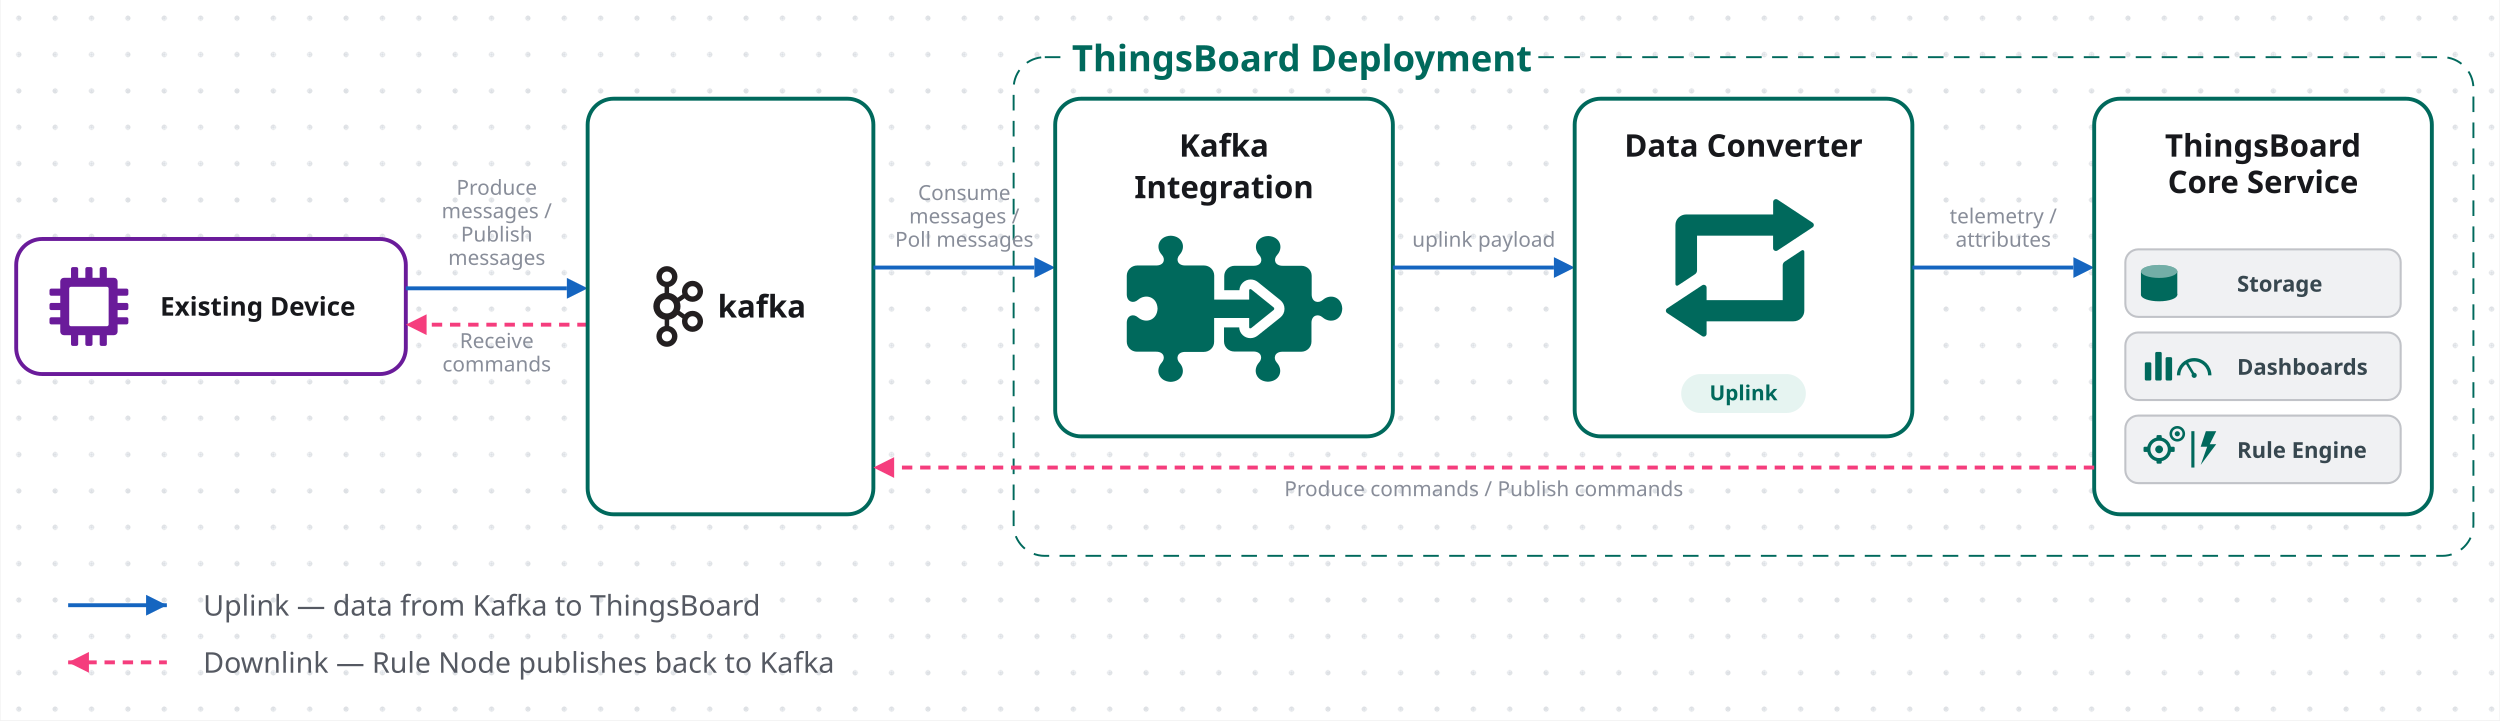
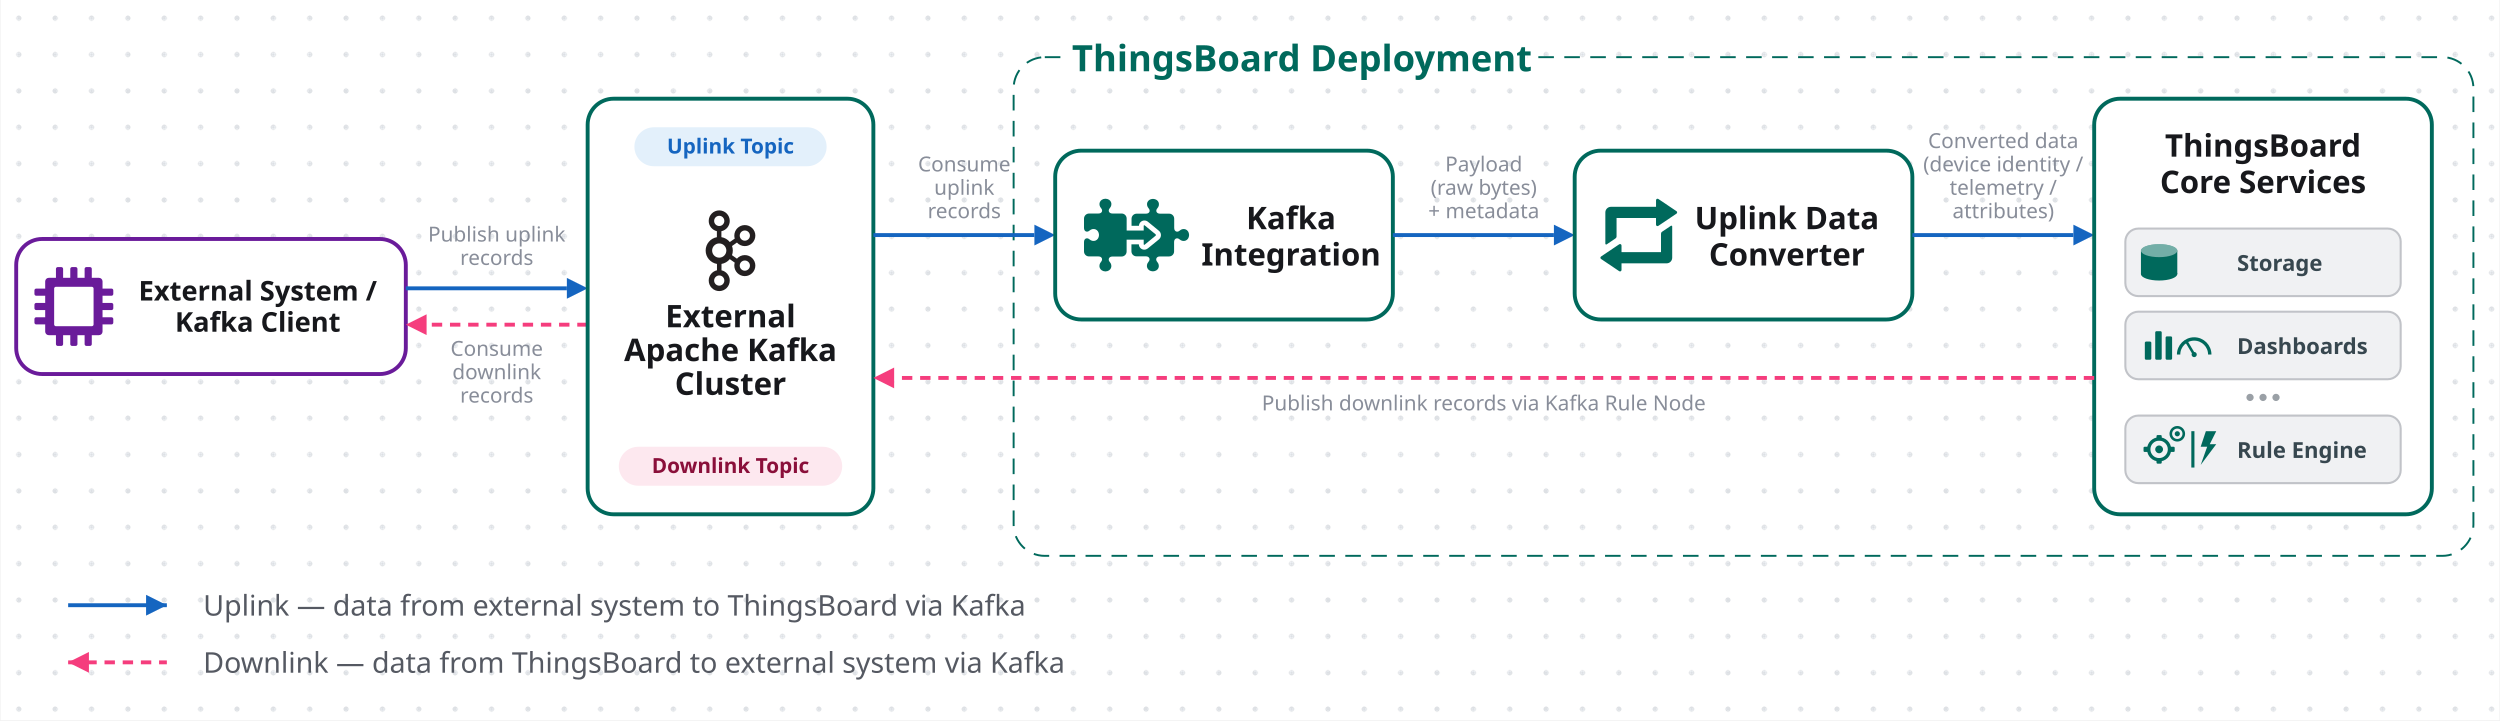
<svg xmlns="http://www.w3.org/2000/svg" width="1430" height="412" viewBox="0 0 962 277.3">
  <defs>
    <pattern id="dots" x="0" y="0" width="14" height="14" patternUnits="userSpaceOnUse">
      <circle cx="7" cy="7" r="1" fill="#dde0e4" />
    </pattern>
    <clipPath id="clip0">
      <path fill="#fff" d="M0 0h962v277.3H0z" />
    </clipPath>
  </defs>
  <g clip-path="url(#clip0)">
    <path fill="#fff" d="M0 0h962v277.3H0z" />
    <rect width="962" height="277.3" fill="url(#dots)" />
    <g transform="translate(0,33)">
      <rect x="390" y="-11" width="562" height="192" rx="12" fill="none" stroke="#00695c" stroke-width="0.75" stroke-dasharray="6,4" />
      <rect x="410" y="-18" width="178" height="14" fill="#fff" />
      <text x="501" y="-11" text-anchor="middle" font-family="system-ui,sans-serif" font-size="14" fill="#00695c" font-weight="600" dominant-baseline="central" textLength="174" lengthAdjust="spacing">ThingsBoard Deployment</text>
      <rect x="6" y="59" width="150" height="52" rx="10" fill="#fff" stroke="#6a1b9a" stroke-width="1.5" />
-       <g transform="translate(13.3,64.3) scale(0.69)" fill="#6a1b9a">
+       <g transform="translate(7.5,64.3) scale(0.69)" fill="#6a1b9a">
        <rect x="14" y="14" width="32" height="32" rx="2" fill="#6a1b9a" />
        <rect x="19" y="19" width="22" height="22" rx="1" fill="#fff" />
        <rect x="20" y="8" width="4" height="7" rx="1" />
        <rect x="28" y="8" width="4" height="7" rx="1" />
        <rect x="36" y="8" width="4" height="7" rx="1" />
        <rect x="20" y="45" width="4" height="7" rx="1" />
        <rect x="28" y="45" width="4" height="7" rx="1" />
        <rect x="36" y="45" width="4" height="7" rx="1" />
        <rect x="8" y="20" width="7" height="4" rx="1" />
        <rect x="8" y="28" width="7" height="4" rx="1" />
        <rect x="8" y="36" width="7" height="4" rx="1" />
        <rect x="45" y="20" width="7" height="4" rx="1" />
        <rect x="45" y="28" width="7" height="4" rx="1" />
        <rect x="45" y="36" width="7" height="4" rx="1" />
      </g>
-       <text x="99" y="85" text-anchor="middle" font-family="system-ui,sans-serif" font-size="10" fill="#17181c" font-weight="600" dominant-baseline="middle">Existing Device</text>
+       <text x="99" y="79" text-anchor="middle" font-family="system-ui,sans-serif" font-size="10.5" fill="#17181c" font-weight="600" dominant-baseline="middle">External System /</text>
+       <text x="99" y="91" text-anchor="middle" font-family="system-ui,sans-serif" font-size="10.5" fill="#17181c" font-weight="600" dominant-baseline="middle">Kafka Client</text>
      <line x1="156" y1="78" x2="218" y2="78" stroke="#1565c0" stroke-width="1.5" />
      <polygon points="218,74 226,78 218,82" fill="#1565c0" />
-       <text x="191" y="42" text-anchor="middle" font-family="system-ui,sans-serif" font-size="8" fill="#888d99">Produce</text>
-       <text x="191" y="51" text-anchor="middle" font-family="system-ui,sans-serif" font-size="8" fill="#888d99">messages /</text>
-       <text x="191" y="60" text-anchor="middle" font-family="system-ui,sans-serif" font-size="8" fill="#888d99">Publish</text>
-       <text x="191" y="69" text-anchor="middle" font-family="system-ui,sans-serif" font-size="8" fill="#888d99">messages</text>
+       <text x="191" y="60" text-anchor="middle" font-family="system-ui,sans-serif" font-size="8" fill="#888d99">Publish uplink</text>
+       <text x="191" y="69" text-anchor="middle" font-family="system-ui,sans-serif" font-size="8" fill="#888d99">records</text>
      <line x1="226" y1="92" x2="164" y2="92" stroke="#f53d7d" stroke-width="1.5" stroke-dasharray="4,3" />
      <polygon points="164,88 156,92 164,96" fill="#f53d7d" />
-       <text x="191" y="101" text-anchor="middle" font-family="system-ui,sans-serif" font-size="8" fill="#888d99">Receive</text>
-       <text x="191" y="110" text-anchor="middle" font-family="system-ui,sans-serif" font-size="8" fill="#888d99">commands</text>
+       <text x="191" y="104" text-anchor="middle" font-family="system-ui,sans-serif" font-size="8" fill="#888d99">Consume</text>
+       <text x="191" y="113" text-anchor="middle" font-family="system-ui,sans-serif" font-size="8" fill="#888d99">downlink</text>
+       <text x="191" y="122" text-anchor="middle" font-family="system-ui,sans-serif" font-size="8" fill="#888d99">records</text>
      <rect x="226" y="5" width="110" height="160" rx="10" fill="#fff" stroke="#00695c" stroke-width="1.5" />
-       <text x="293.07" y="85" text-anchor="middle" font-family="system-ui,sans-serif" font-size="12" fill="#17181c" font-weight="600" dominant-baseline="middle">kafka</text>
-       <g transform="translate(251.29,69.46) scale(0.074738)" fill="#231f20">
+       <rect x="244" y="16" width="74" height="15" rx="7.5" fill="#e3f0fb" />
+       <text x="281" y="23" text-anchor="middle" font-family="system-ui,sans-serif" font-size="8" fill="#1565c0" font-weight="700" dominant-baseline="central">Uplink Topic</text>
+       <text x="281" y="93" text-anchor="middle" font-family="system-ui,sans-serif" font-size="12" fill="#17181c" font-weight="600">External</text>
+       <text x="281" y="106" text-anchor="middle" font-family="system-ui,sans-serif" font-size="12" fill="#17181c" font-weight="600">Apache Kafka</text>
+       <text x="281" y="119" text-anchor="middle" font-family="system-ui,sans-serif" font-size="12" fill="#17181c" font-weight="600">Cluster</text>
+       <g transform="translate(271.43,48) scale(0.074738)" fill="#231f20">
        <path d="M201.816 230.216c-16.186 0-30.697 7.171-40.634 18.461l-25.463-18.026c2.703-7.442 4.255-15.433 4.255-23.797 0-8.219-1.498-16.076-4.112-23.408l25.406-17.835c9.936 11.233 24.409 18.365 40.548 18.365 29.875 0 54.184-24.305 54.184-54.184 0-29.879-24.309-54.184-54.184-54.184-29.875 0-54.184 24.305-54.184 54.184 0 5.348.808 10.505 2.258 15.389l-25.423 17.844c-10.62-13.175-25.911-22.374-43.333-25.182v-30.64c24.544-5.155 43.037-26.962 43.037-53.019C124.171 24.305 99.862 0 69.987 0 40.112 0 15.803 24.305 15.803 54.184c0 25.708 18.014 47.246 42.067 52.769v31.038C25.044 143.753 0 172.401 0 206.854c0 34.621 25.292 63.374 58.355 68.94v32.774c-24.299 5.341-42.552 27.011-42.552 52.894 0 29.879 24.309 54.184 54.184 54.184 29.875 0 54.184-24.305 54.184-54.184 0-25.883-18.253-47.553-42.552-52.894v-32.775a69.965 69.965 0 0 0 42.6-24.776l25.633 18.143c-1.423 4.84-2.22 9.946-2.22 15.24 0 29.879 24.309 54.184 54.184 54.184 29.875 0 54.184-24.305 54.184-54.184 0-29.879-24.309-54.184-54.184-54.184zm0-126.695c14.487 0 26.27 11.788 26.27 26.271s-11.783 26.27-26.27 26.27-26.27-11.787-26.27-26.27c0-14.483 11.783-26.271 26.27-26.271zm-158.1-49.337c0-14.483 11.784-26.27 26.271-26.27s26.27 11.787 26.27 26.27c0 14.483-11.783 26.27-26.27 26.27s-26.271-11.787-26.271-26.27zm52.541 307.278c0 14.483-11.783 26.27-26.27 26.27s-26.271-11.787-26.271-26.27c0-14.483 11.784-26.27 26.271-26.27s26.27 11.787 26.27 26.27zm-26.272-117.97c-20.205 0-36.642-16.434-36.642-36.638 0-20.205 16.437-36.642 36.642-36.642 20.204 0 36.641 16.437 36.641 36.642 0 20.204-16.437 36.638-36.641 36.638zm131.831 67.179c-14.487 0-26.27-11.788-26.27-26.271s11.783-26.27 26.27-26.27 26.27 11.787 26.27 26.27c0 14.483-11.783 26.271-26.27 26.271z" />
      </g>
-       <line x1="336" y1="70" x2="398" y2="70" stroke="#1565c0" stroke-width="1.5" />
-       <polygon points="398,66 406,70 398,74" fill="#1565c0" />
-       <text x="371" y="44" text-anchor="middle" font-family="system-ui,sans-serif" font-size="8" fill="#888d99">Consume</text>
-       <text x="371" y="53" text-anchor="middle" font-family="system-ui,sans-serif" font-size="8" fill="#888d99">messages /</text>
-       <text x="371" y="62" text-anchor="middle" font-family="system-ui,sans-serif" font-size="8" fill="#888d99">Poll messages</text>
-       <rect x="406" y="5" width="130" height="130" rx="10" fill="#fff" stroke="#00695c" stroke-width="1.5" />
-       <text x="471" y="18" text-anchor="middle" font-family="system-ui,sans-serif" font-size="12" fill="#17181c" font-weight="600" dominant-baseline="hanging">Kafka</text>
-       <text x="471" y="34" text-anchor="middle" font-family="system-ui,sans-serif" font-size="12" fill="#17181c" font-weight="600" dominant-baseline="hanging">Integration</text>
-       <g transform="matrix(-0.16987,0,0,-0.166552,516.5201,126.5578)" fill="#00695c">
+       <rect x="238" y="139" width="86" height="15" rx="7.5" fill="#fde8ef" />
+       <text x="281" y="146" text-anchor="middle" font-family="system-ui,sans-serif" font-size="8" fill="#8a0f3a" font-weight="700" dominant-baseline="central">Downlink Topic</text>
+       <line x1="336" y1="57.5" x2="398" y2="57.5" stroke="#1565c0" stroke-width="1.5" />
+       <polygon points="398,53.5 406,57.5 398,61.5" fill="#1565c0" />
+       <text x="371" y="33" text-anchor="middle" font-family="system-ui,sans-serif" font-size="8" fill="#888d99">Consume</text>
+       <text x="371" y="42" text-anchor="middle" font-family="system-ui,sans-serif" font-size="8" fill="#888d99">uplink</text>
+       <text x="371" y="51" text-anchor="middle" font-family="system-ui,sans-serif" font-size="8" fill="#888d99">records</text>
+       <rect x="406" y="25" width="130" height="65" rx="10" fill="#fff" stroke="#00695c" stroke-width="1.5" />
+       <g transform="matrix(-0.08286,0,0,-0.08286,457.56,77.736)" fill="#00695c">
        <path d="m 465.3,145.05 h -43.5 c -17.7,0 -21.8,-14.7 -12.6,-25.3 15.2,-17.2 7.1,-43 -20.2,-44.5 -27.3,1 -35.4,27.3 -20.2,44 9.1,10.1 5.1,25.3 -12.6,25.3 h -42.5 c -12.6,0 -23.3,10.1 -23.3,23.3 v 55.1 h -1 -78.4 v -21.8 c 0,-2 -2.5,-3 -4.6,-1.5 l -51.1,42 c -1.5,1.5 -1.5,4 0,5.6 l 51.1,42 c 2,1.5 4.6,0 4.6,-2 v -21.8 h 78.2 1 v 55.6 c 0,12.6 10.1,23.3 23.3,23.3 H 356 c 17.7,0 21.8,14.7 12.6,24.8 -15.2,17.2 -7.1,43 20.2,44 27.3,-1 35.4,-27.3 20.2,-44 -9.1,-10.1 -5.1,-24.8 12.6,-24.8 h 43 c 13.2,0 23.8,-10.6 23.8,-23.8 v -43.6 c -0.5,-17.2 -15.2,-21.2 -25.3,-12.1 -17.2,15.2 -43.5,7.1 -44.5,-20.2 1,-27.3 27.3,-35.4 44.5,-20.2 10.1,9.1 24.8,5.1 25.3,-12.1 v -44 c 0.1,-12.7 -10,-23.3 -23.1,-23.3 z" />
        <path d="m 244.7,145.45 h -43.5 c -17.7,0 -21.8,-15.2 -12.6,-25.3 15.2,-17.2 7.1,-43.5 -20.2,-44.5 -27.3,1 -35.4,26.8 -20.2,44 9.1,10.1 5.1,25.3 -12.6,25.3 H 93.1 c -13.2,0 -23.3,10.6 -23.3,23.3 v 43.5 c 0,17.7 -15.2,21.8 -25.3,12.6 -17.2,-15.2 -43.5,-7.1 -44.5,20.2 1,27.3 27.3,35.4 44,20.2 10.1,-9.1 25.3,-5.1 25.3,12.6 v 43 c 0,13.2 10.6,23.3 23.3,23.3 h 42.5 c 17.7,0 21.8,14.7 12.6,24.8 -15.2,16.7 -7.1,43 20.2,44 27.3,-1 35.4,-26.8 20.2,-44 -9.1,-10.1 -5.1,-24.8 12.6,-24.8 h 43 c 13.2,0 23.8,-10.6 23.8,-23.8 v -32.7 h -34.4 c -0.5,13.7 -11.7,24.8 -25.3,24.8 -6.1,0 -11.6,-2 -16.2,-5.6 l -51.1,-42 c -6.1,-5.1 -9.6,-12.1 -9.6,-20.2 0,-8.1 3.5,-15.2 9.6,-20.2 l 51.6,-42 c 4.6,-3.5 10.1,-5.6 16.2,-5.6 13.7,0 24.8,11.1 25.3,24.8 H 268 v -32.4 c 0,-13.2 -10.6,-23.3 -23.3,-23.3 z" />
      </g>
-       <line x1="536" y1="70" x2="598" y2="70" stroke="#1565c0" stroke-width="1.5" />
-       <polygon points="598,66 606,70 598,74" fill="#1565c0" />
-       <text x="571" y="62" text-anchor="middle" font-family="system-ui,sans-serif" font-size="8" fill="#888d99">uplink payload</text>
-       <rect x="606" y="5" width="130" height="130" rx="10" fill="#fff" stroke="#00695c" stroke-width="1.5" />
-       <text x="671" y="18" text-anchor="middle" font-family="system-ui,sans-serif" font-size="12" fill="#17181c" font-weight="600" dominant-baseline="hanging">Data Converter</text>
-       <g transform="matrix(0.217828,0,0,0.213574,616.2844,38.1842)" fill="#00695c">
+       <text x="496.8" y="51" text-anchor="middle" font-family="system-ui,sans-serif" font-size="12" fill="#17181c" font-weight="600" dominant-baseline="middle">Kafka</text>
+       <text x="496.8" y="65" text-anchor="middle" font-family="system-ui,sans-serif" font-size="12" fill="#17181c" font-weight="600" dominant-baseline="middle">Integration</text>
+       <line x1="536" y1="57.5" x2="598" y2="57.5" stroke="#1565c0" stroke-width="1.5" />
+       <polygon points="598,53.5 606,57.5 598,61.5" fill="#1565c0" />
+       <text x="571" y="33" text-anchor="middle" font-family="system-ui,sans-serif" font-size="8" fill="#888d99">Payload</text>
+       <text x="571" y="42" text-anchor="middle" font-family="system-ui,sans-serif" font-size="8" fill="#888d99">(raw bytes)</text>
+       <text x="571" y="51" text-anchor="middle" font-family="system-ui,sans-serif" font-size="8" fill="#888d99">+ metadata</text>
+       <rect x="606" y="25" width="130" height="65" rx="10" fill="#fff" stroke="#00695c" stroke-width="1.5" />
+       <g transform="translate(603.02,40.60) scale(0.113)" fill="#00695c">
        <path d="m 373.23,68.177 -61.8,-41.6 c -3.4,-2.3 -7.9,0.1 -7.9,4.2 v 22.5 h -153.6 c -10.6,0 -19.1,8.6 -19.1,19.1 v 106.5 c 0,2.3 2.6,3.7 4.5,2.4 l 30,-20.2 c 2.3,-1.5 3.7,-4.1 3.7,-6.9 v -62.7 h 134.4 v 22.5 c 0,4.1 4.5,6.5 7.9,4.2 l 61.8,-41.6 c 3.1,-2 3.1,-6.4 0.1,-8.4 z" />
        <path d="m 354.13,117.98 -30,20.2 c -2.3,1.5 -3.7,4.1 -3.7,6.9 v 62.6 h -134.5 v -22.5 c 0,-4.1 -4.5,-6.5 -7.9,-4.2 l -61.8,41.6 c -3,2 -3,6.4 0,8.4 l 61.8,41.6 c 3.4,2.3 7.9,-0.1 7.9,-4.2 v -22.5 h 153.5 c 10.6,0.1 19.2,-8.5 19.2,-19.1 v -106.4 c 0,-2.3 -2.6,-3.7 -4.5,-2.4 z" />
      </g>
-       <rect x="647" y="111" width="48" height="15" rx="7.5" fill="#e6f4f1" />
-       <text x="671" y="118" text-anchor="middle" font-family="system-ui,sans-serif" font-size="8" fill="#00695c" font-weight="700" dominant-baseline="central">Uplink</text>
-       <line x1="736" y1="70" x2="798" y2="70" stroke="#1565c0" stroke-width="1.5" />
-       <polygon points="798,66 806,70 798,74" fill="#1565c0" />
-       <text x="771" y="53" text-anchor="middle" font-family="system-ui,sans-serif" font-size="8" fill="#888d99">telemetry /</text>
-       <text x="771" y="62" text-anchor="middle" font-family="system-ui,sans-serif" font-size="8" fill="#888d99">attributes</text>
+       <text x="687.7" y="51" text-anchor="middle" font-family="system-ui,sans-serif" font-size="12" fill="#17181c" font-weight="600" dominant-baseline="middle">Uplink Data</text>
+       <text x="687.7" y="65" text-anchor="middle" font-family="system-ui,sans-serif" font-size="12" fill="#17181c" font-weight="600" dominant-baseline="middle">Converter</text>
+       <line x1="736" y1="57.5" x2="798" y2="57.5" stroke="#1565c0" stroke-width="1.5" />
+       <polygon points="798,53.5 806,57.5 798,61.5" fill="#1565c0" />
+       <text x="771" y="24" text-anchor="middle" font-family="system-ui,sans-serif" font-size="8" fill="#888d99">Converted data</text>
+       <text x="771" y="33" text-anchor="middle" font-family="system-ui,sans-serif" font-size="8" fill="#888d99">(device identity /</text>
+       <text x="771" y="42" text-anchor="middle" font-family="system-ui,sans-serif" font-size="8" fill="#888d99">telemetry /</text>
+       <text x="771" y="51" text-anchor="middle" font-family="system-ui,sans-serif" font-size="8" fill="#888d99">attributes)</text>
      <rect x="806" y="5" width="130" height="160" rx="10" fill="#fff" stroke="#00695c" stroke-width="1.5" />
      <text x="871" y="18" text-anchor="middle" font-family="system-ui,sans-serif" font-size="12" fill="#17181c" font-weight="600" dominant-baseline="hanging">ThingsBoard</text>
-       <text x="871" y="32" text-anchor="middle" font-family="system-ui,sans-serif" font-size="12" fill="#17181c" font-weight="600" dominant-baseline="hanging">Core Service</text>
+       <text x="871" y="32" text-anchor="middle" font-family="system-ui,sans-serif" font-size="12" fill="#17181c" font-weight="600" dominant-baseline="hanging">Core Services</text>
      <g transform="translate(117,5)">
-         <rect x="701" y="58" width="106" height="26" rx="5" fill="#f0f1f3" stroke="#c1c3c8" stroke-width=".8" />
-         <g fill="#00695c" transform="translate(45,1.5)">
+         <rect x="701" y="50" width="106" height="26" rx="5" fill="#f0f1f3" stroke="#c1c3c8" stroke-width=".8" />
+         <g fill="#00695c" transform="translate(45,-6.5)">
          <ellipse cx="669" cy="65" rx="7" ry="2.5" fill="#00695c" />
          <rect x="662" y="65" width="14" height="9" fill="#00695c" />
          <ellipse cx="669" cy="74" rx="7" ry="2.5" fill="#00695c" />
          <ellipse cx="669" cy="65" rx="7" ry="2.5" fill="#e6f4f1" opacity=".5" />
        </g>
-         <text x="744" y="71" text-anchor="start" font-family="system-ui,sans-serif" font-size="8.5" fill="#37474f" font-weight="600" dominant-baseline="central">Storage</text>
-         <rect x="701" y="90" width="106" height="26" rx="5" fill="#f0f1f3" stroke="#c1c3c8" stroke-width=".8" />
-         <g fill="#00695c" transform="translate(47.5,2.5)">
+         <text x="744" y="63" text-anchor="start" font-family="system-ui,sans-serif" font-size="8.5" fill="#37474f" font-weight="600" dominant-baseline="central">Storage</text>
+         <rect x="701" y="82" width="106" height="26" rx="5" fill="#f0f1f3" stroke="#c1c3c8" stroke-width=".8" />
+         <g fill="#00695c" transform="translate(47.5,-5.5)">
          <rect x="661" y="99" width="2.5" height="7" rx=".5" />
          <rect x="665" y="95" width="2.5" height="11" rx=".5" />
          <rect x="669" y="97" width="2.5" height="9" rx=".5" />
          <path d="M674,104 a6,6 0 0,1 12,0" fill="none" stroke="#00695c" stroke-width="1.3" />
          <line x1="680" y1="104" x2="677" y2="99" stroke="#00695c" stroke-width="1" stroke-linecap="round" />
          <circle cx="680" cy="104" r="1" fill="#00695c" />
        </g>
-         <text x="744" y="103" text-anchor="start" font-family="system-ui,sans-serif" font-size="8.5" fill="#37474f" font-weight="600" dominant-baseline="central">Dashboards</text>
+         <text x="744" y="95" text-anchor="start" font-family="system-ui,sans-serif" font-size="8.5" fill="#37474f" font-weight="600" dominant-baseline="central">Dashboards</text>
+         <circle cx="749" cy="115" r="1.4" fill="#9aa0a6" />
+         <circle cx="754" cy="115" r="1.4" fill="#9aa0a6" />
+         <circle cx="759" cy="115" r="1.4" fill="#9aa0a6" />
        <rect x="701" y="122" width="106" height="26" rx="5" fill="#f0f1f3" stroke="#c1c3c8" stroke-width=".8" />
        <g fill="#00695c" transform="translate(49,0)">
          <circle cx="665" cy="135" r="4" fill="none" stroke="#00695c" stroke-width="1.3" />
          <circle cx="665" cy="135" r="1.5" fill="#00695c" />
          <rect x="664" y="129.5" width="2" height="2" rx=".4" />
          <rect x="664" y="138.5" width="2" height="2" rx=".4" />
          <rect x="659" y="134" width="2" height="2" rx=".4" />
          <rect x="669" y="134" width="2" height="2" rx=".4" />
          <circle cx="672" cy="129" r="2.5" fill="none" stroke="#00695c" stroke-width="1" />
          <circle cx="672" cy="129" r="1" fill="#00695c" />
          <line x1="678" y1="128" x2="678" y2="142" stroke="#00695c" stroke-width="1.2" />
          <polygon points="683,128 681,134 683.5,134 681,141 687,133 684.5,133 687,128" fill="#00695c" />
        </g>
        <text x="744" y="135" text-anchor="start" font-family="system-ui,sans-serif" font-size="8.5" fill="#37474f" font-weight="600" dominant-baseline="central">Rule Engine</text>
      </g>
-       <line x1="806" y1="147" x2="344" y2="147" stroke="#f53d7d" stroke-width="1.5" stroke-dasharray="4,3" />
-       <polygon points="344,143 336,147 344,151" fill="#f53d7d" />
-       <text x="571" y="158" text-anchor="middle" font-family="system-ui,sans-serif" font-size="8" fill="#888d99">Produce commands / Publish commands</text>
+       <line x1="806" y1="112.5" x2="344" y2="112.5" stroke="#f53d7d" stroke-width="1.5" stroke-dasharray="4,3" />
+       <polygon points="344,108.5 336,112.5 344,116.5" fill="#f53d7d" />
+       <text x="571" y="125" text-anchor="middle" font-family="system-ui,sans-serif" font-size="8" fill="#888d99">Publish downlink records via Kafka Rule Node</text>
      <line x1="26" y1="200" x2="64" y2="200" stroke="#1565c0" stroke-width="1.5" />
      <polygon points="56,196 64,200 56,204" fill="#1565c0" />
-       <text x="78" y="204" font-family="system-ui,sans-serif" font-size="11" fill="#555962">Uplink — data from Kafka to ThingsBoard</text>
+       <text x="78" y="204" font-family="system-ui,sans-serif" font-size="11" fill="#555962">Uplink — data from external system to ThingsBoard via Kafka</text>
      <line x1="26" y1="222" x2="64" y2="222" stroke="#f53d7d" stroke-width="1.5" stroke-dasharray="4,3" />
      <polygon points="34,218 26,222 34,226" fill="#f53d7d" />
-       <text x="78" y="226" font-family="system-ui,sans-serif" font-size="11" fill="#555962">Downlink — Rule Node publishes back to Kafka</text>
+       <text x="78" y="226" font-family="system-ui,sans-serif" font-size="11" fill="#555962">Downlink — data from ThingsBoard to external system via Kafka</text>
    </g>
  </g>
</svg>
